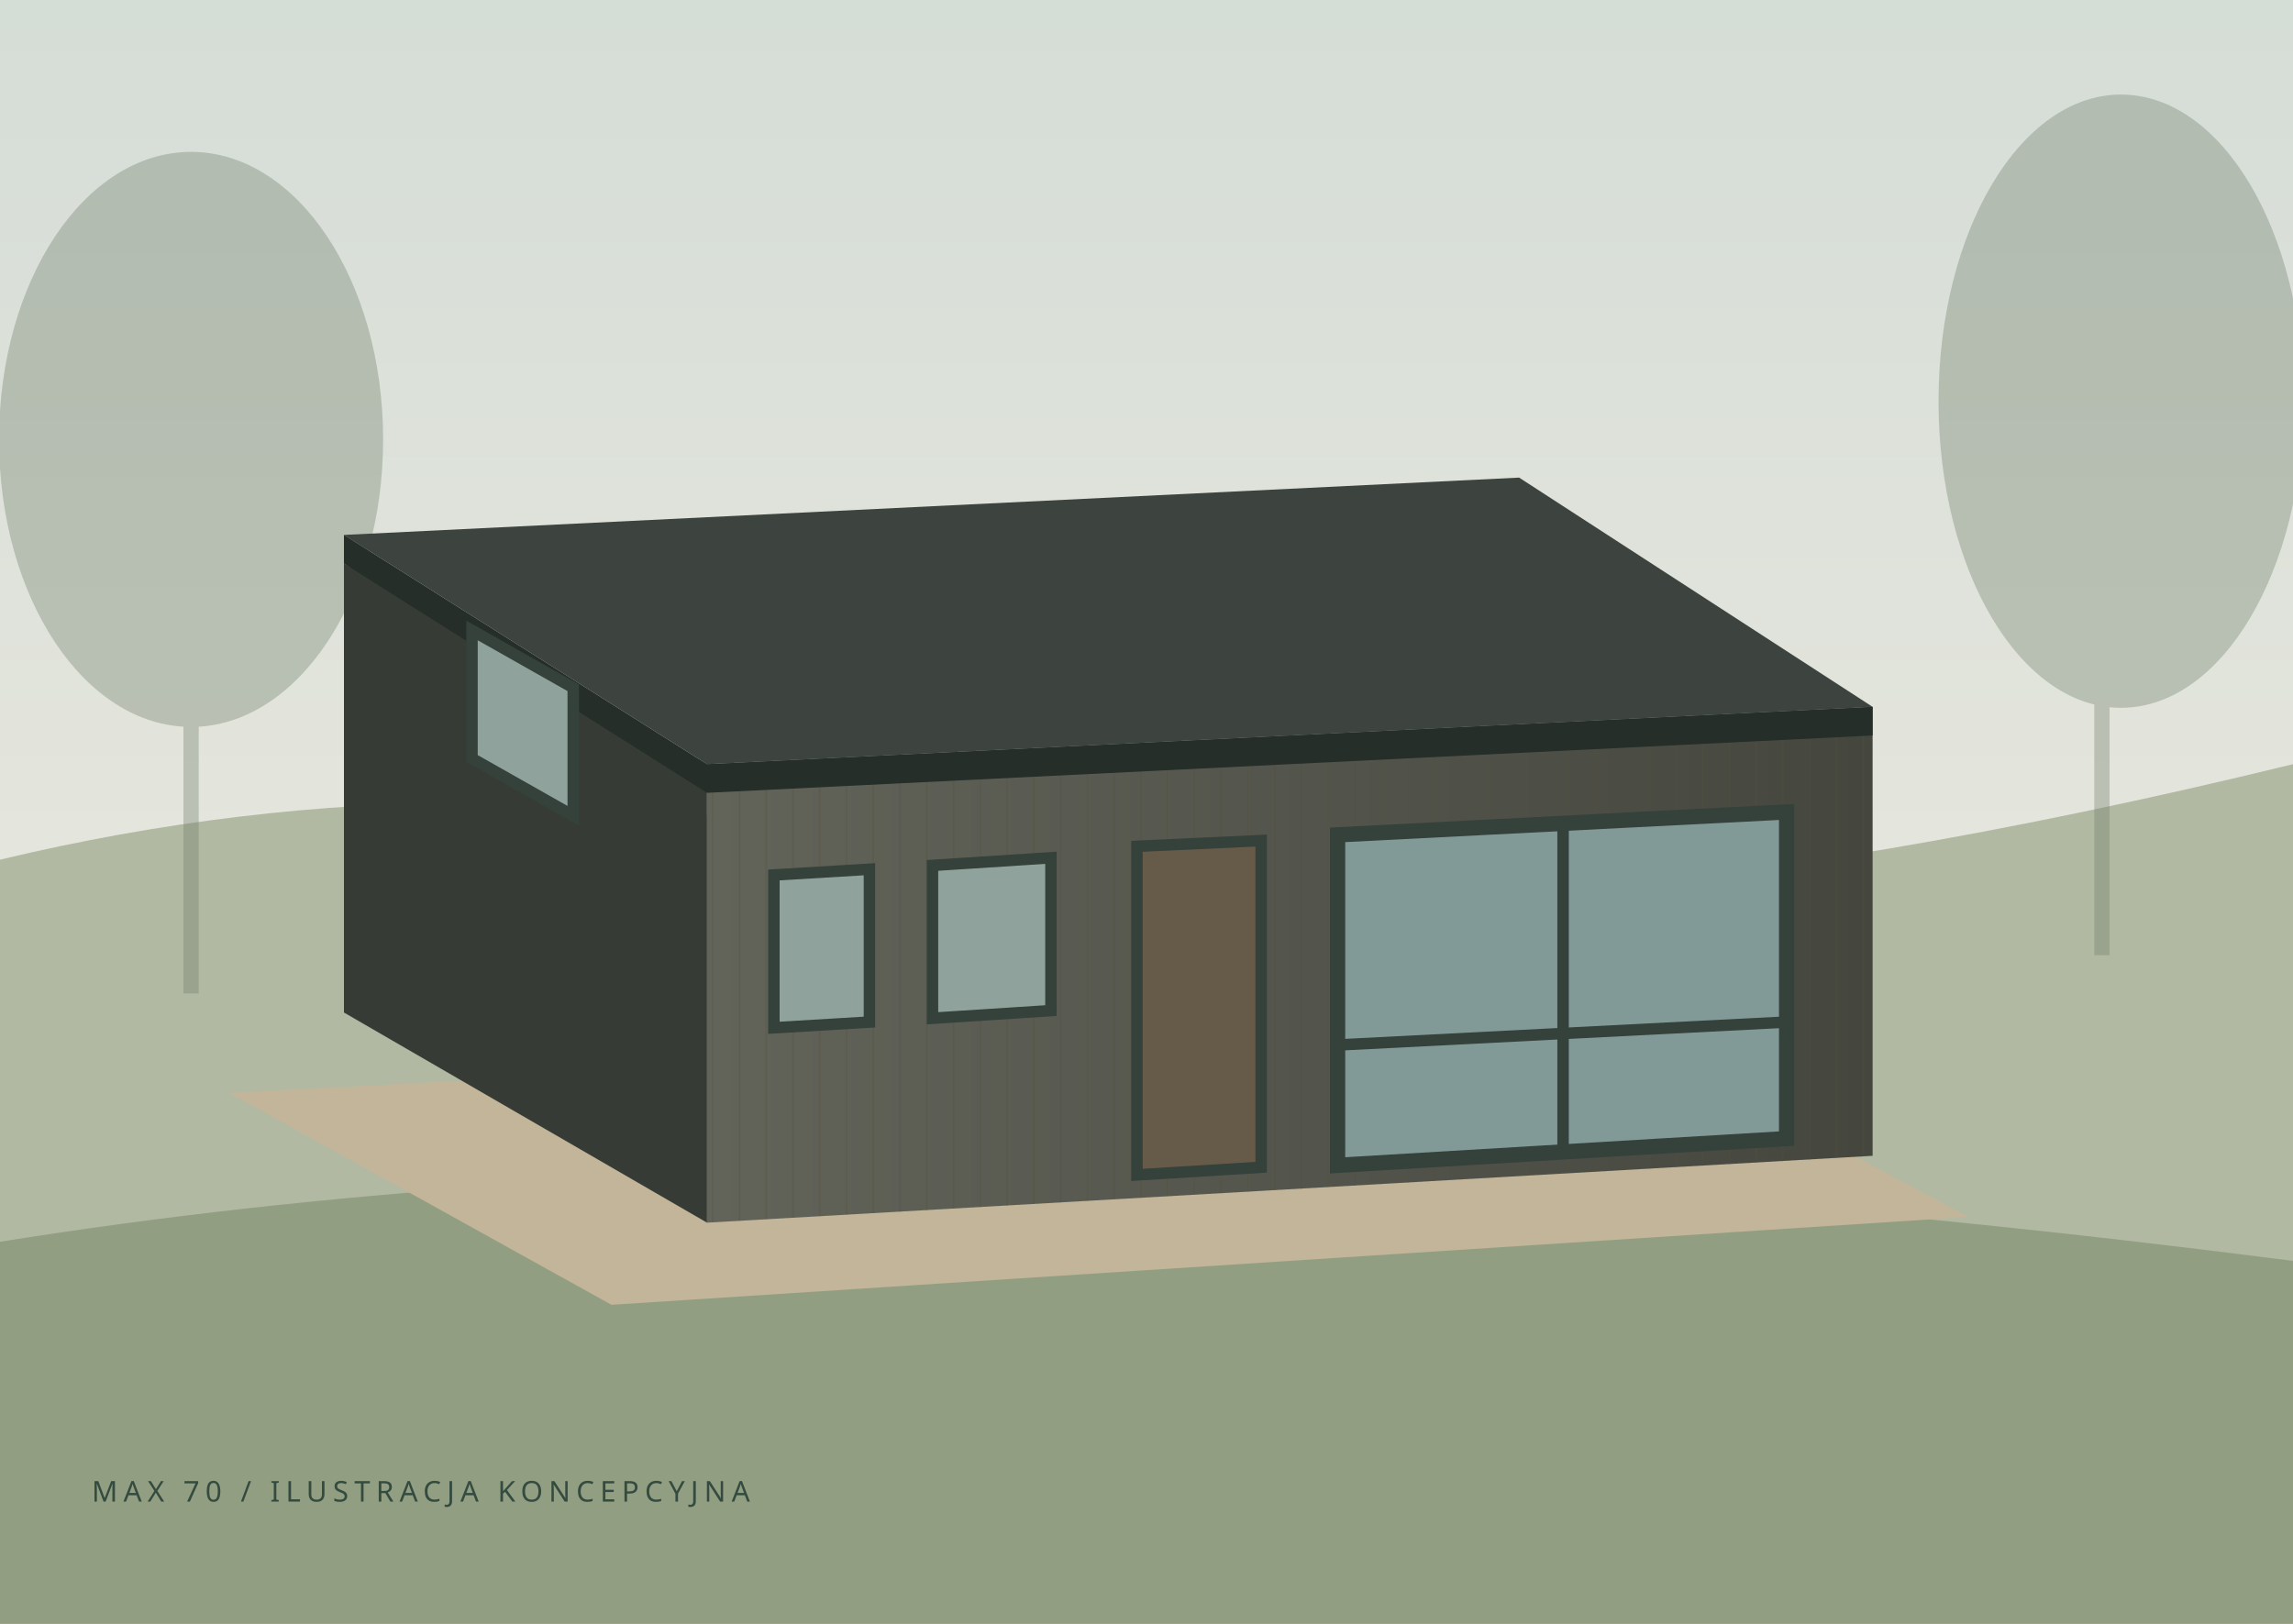
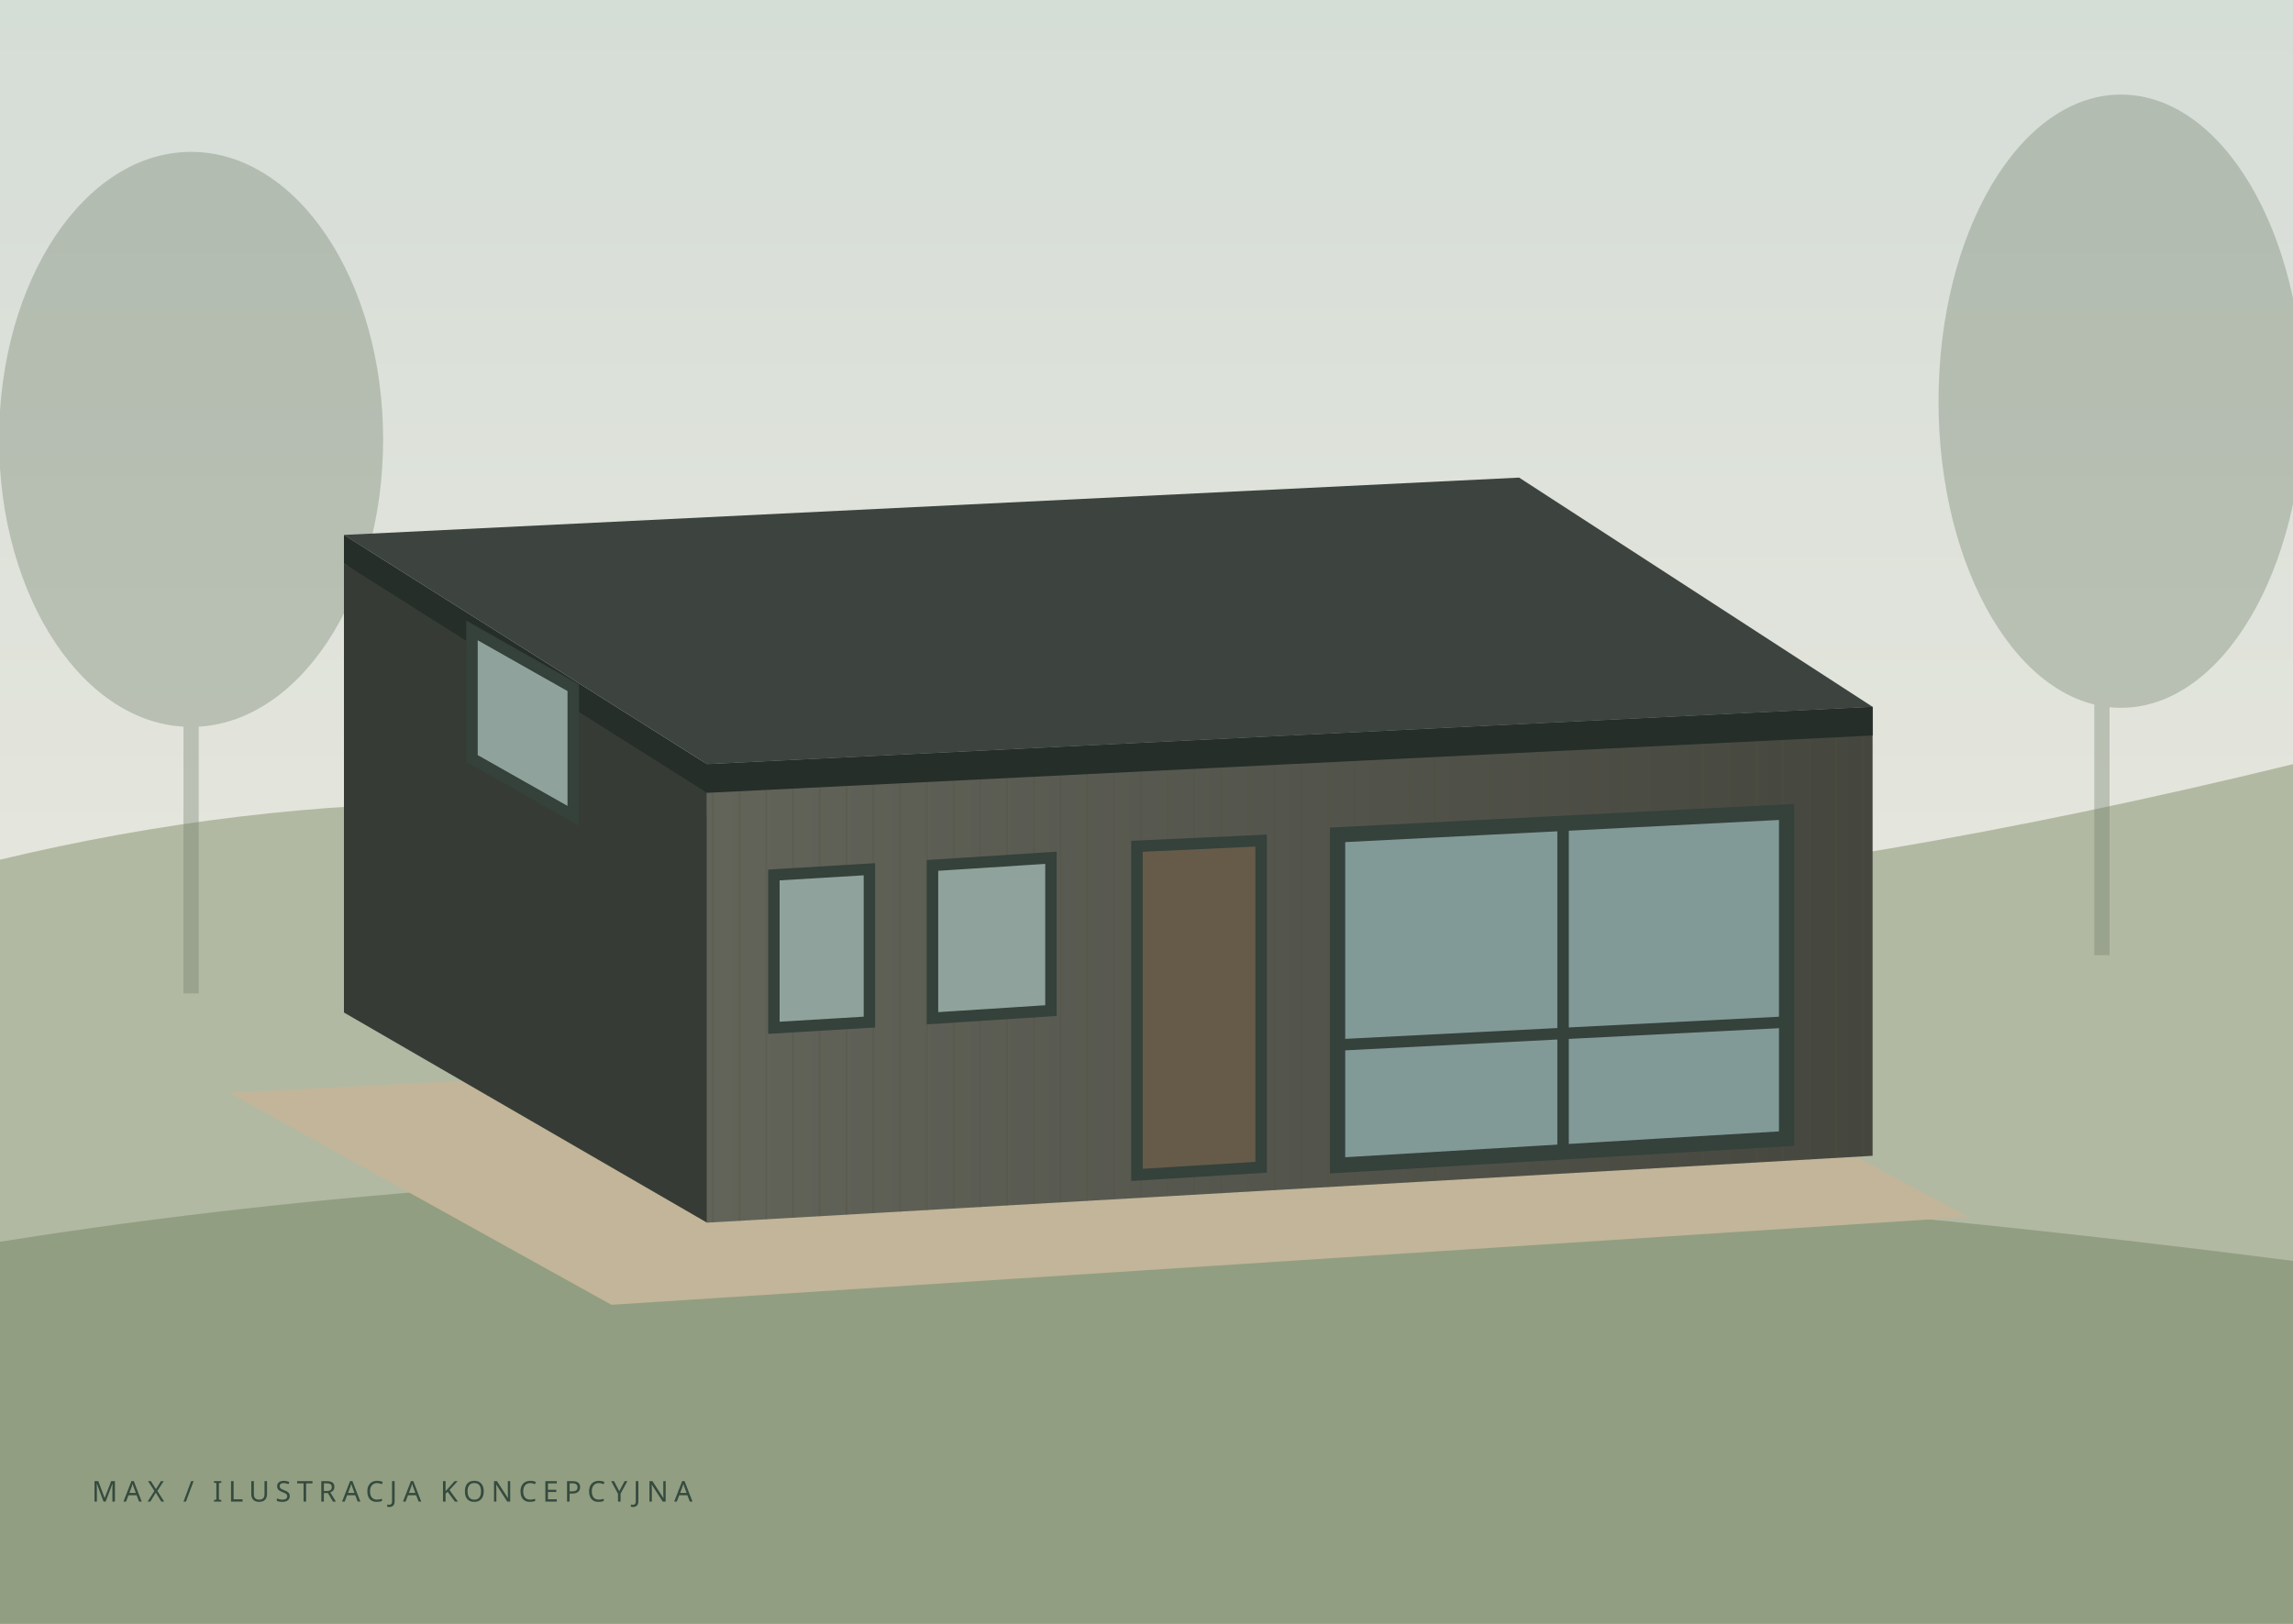
<svg xmlns="http://www.w3.org/2000/svg" viewBox="0 0 1200 850">
  <defs>
    <linearGradient id="sky" x2="0" y2="1">
      <stop stop-color="#d5ddd7" />
      <stop offset="1" stop-color="#f2ede1" />
    </linearGradient>
    <linearGradient id="wood">
      <stop stop-color="#45473f" />
      <stop offset="1" stop-color="#62645a" />
    </linearGradient>
    <pattern id="lines" width="14" height="14" patternUnits="userSpaceOnUse">
      <path d="M1 0V14" stroke="#554d3a" opacity=".25" />
    </pattern>
  </defs>
  <rect width="1200" height="850" fill="url(#sky)" />
  <path d="M0 450Q250 390 500 450T1200 400V850H0Z" fill="#b2b9a2" />
  <path d="M0 650Q500 570 1200 660V850H0Z" fill="#929e81" />
  <g opacity=".35" stroke="#6c7b66" fill="#6c7b66">
    <path d="M100 520V160M1100 500V120" stroke-width="8" />
    <ellipse cx="100" cy="230" rx="100" ry="150" />
    <ellipse cx="1110" cy="210" rx="95" ry="160" />
  </g>
  <g transform="translate(1200 0) scale(-1 1)">
    <path d="M170 637L880 683 1080 572 360 535Z" fill="#c2b599" />
    <path d="M220 370L830 400 830 640 220 605Z" fill="url(#wood)" />
    <path d="M220 370L830 400 830 640 220 605Z" fill="url(#lines)" />
    <path d="M830 400L1020 295 1020 530 830 640Z" fill="#363c35" />
    <path d="M220 370L405 250 1020 280 830 400Z" fill="#3d443f" />
    <path d="M830 400L1020 280 1020 295 830 415 220 385 220 370Z" fill="#252e29" />
    <path d="M265 425L500 437 500 610 265 596Z" fill="#829a97" stroke="#35413b" stroke-width="8" />
    <path d="M382 432V602M265 535L500 547" stroke="#35413b" stroke-width="6" />
    <path d="M540 440L605 443 605 615 540 611Z" fill="#665b49" stroke="#35413b" stroke-width="6" />
    <path d="M650 449L712 453 712 533 650 529ZM745 455L795 458 795 538 745 535Z" fill="#8fa39c" stroke="#35413b" stroke-width="6" />
    <path d="M900 360L953 330 953 397 900 427Z" fill="#8fa39c" stroke="#35413b" stroke-width="6" />
  </g>
-   <text x="48" y="786" fill="#344b3f" font-family="sans-serif" font-size="15" letter-spacing="3">MAX 70 / ILUSTRACJA KONCEPCYJNA</text>
+   <text x="48" y="786" fill="#344b3f" font-family="sans-serif" font-size="15" letter-spacing="3">MAX / ILUSTRACJA KONCEPCYJNA</text>
</svg>
